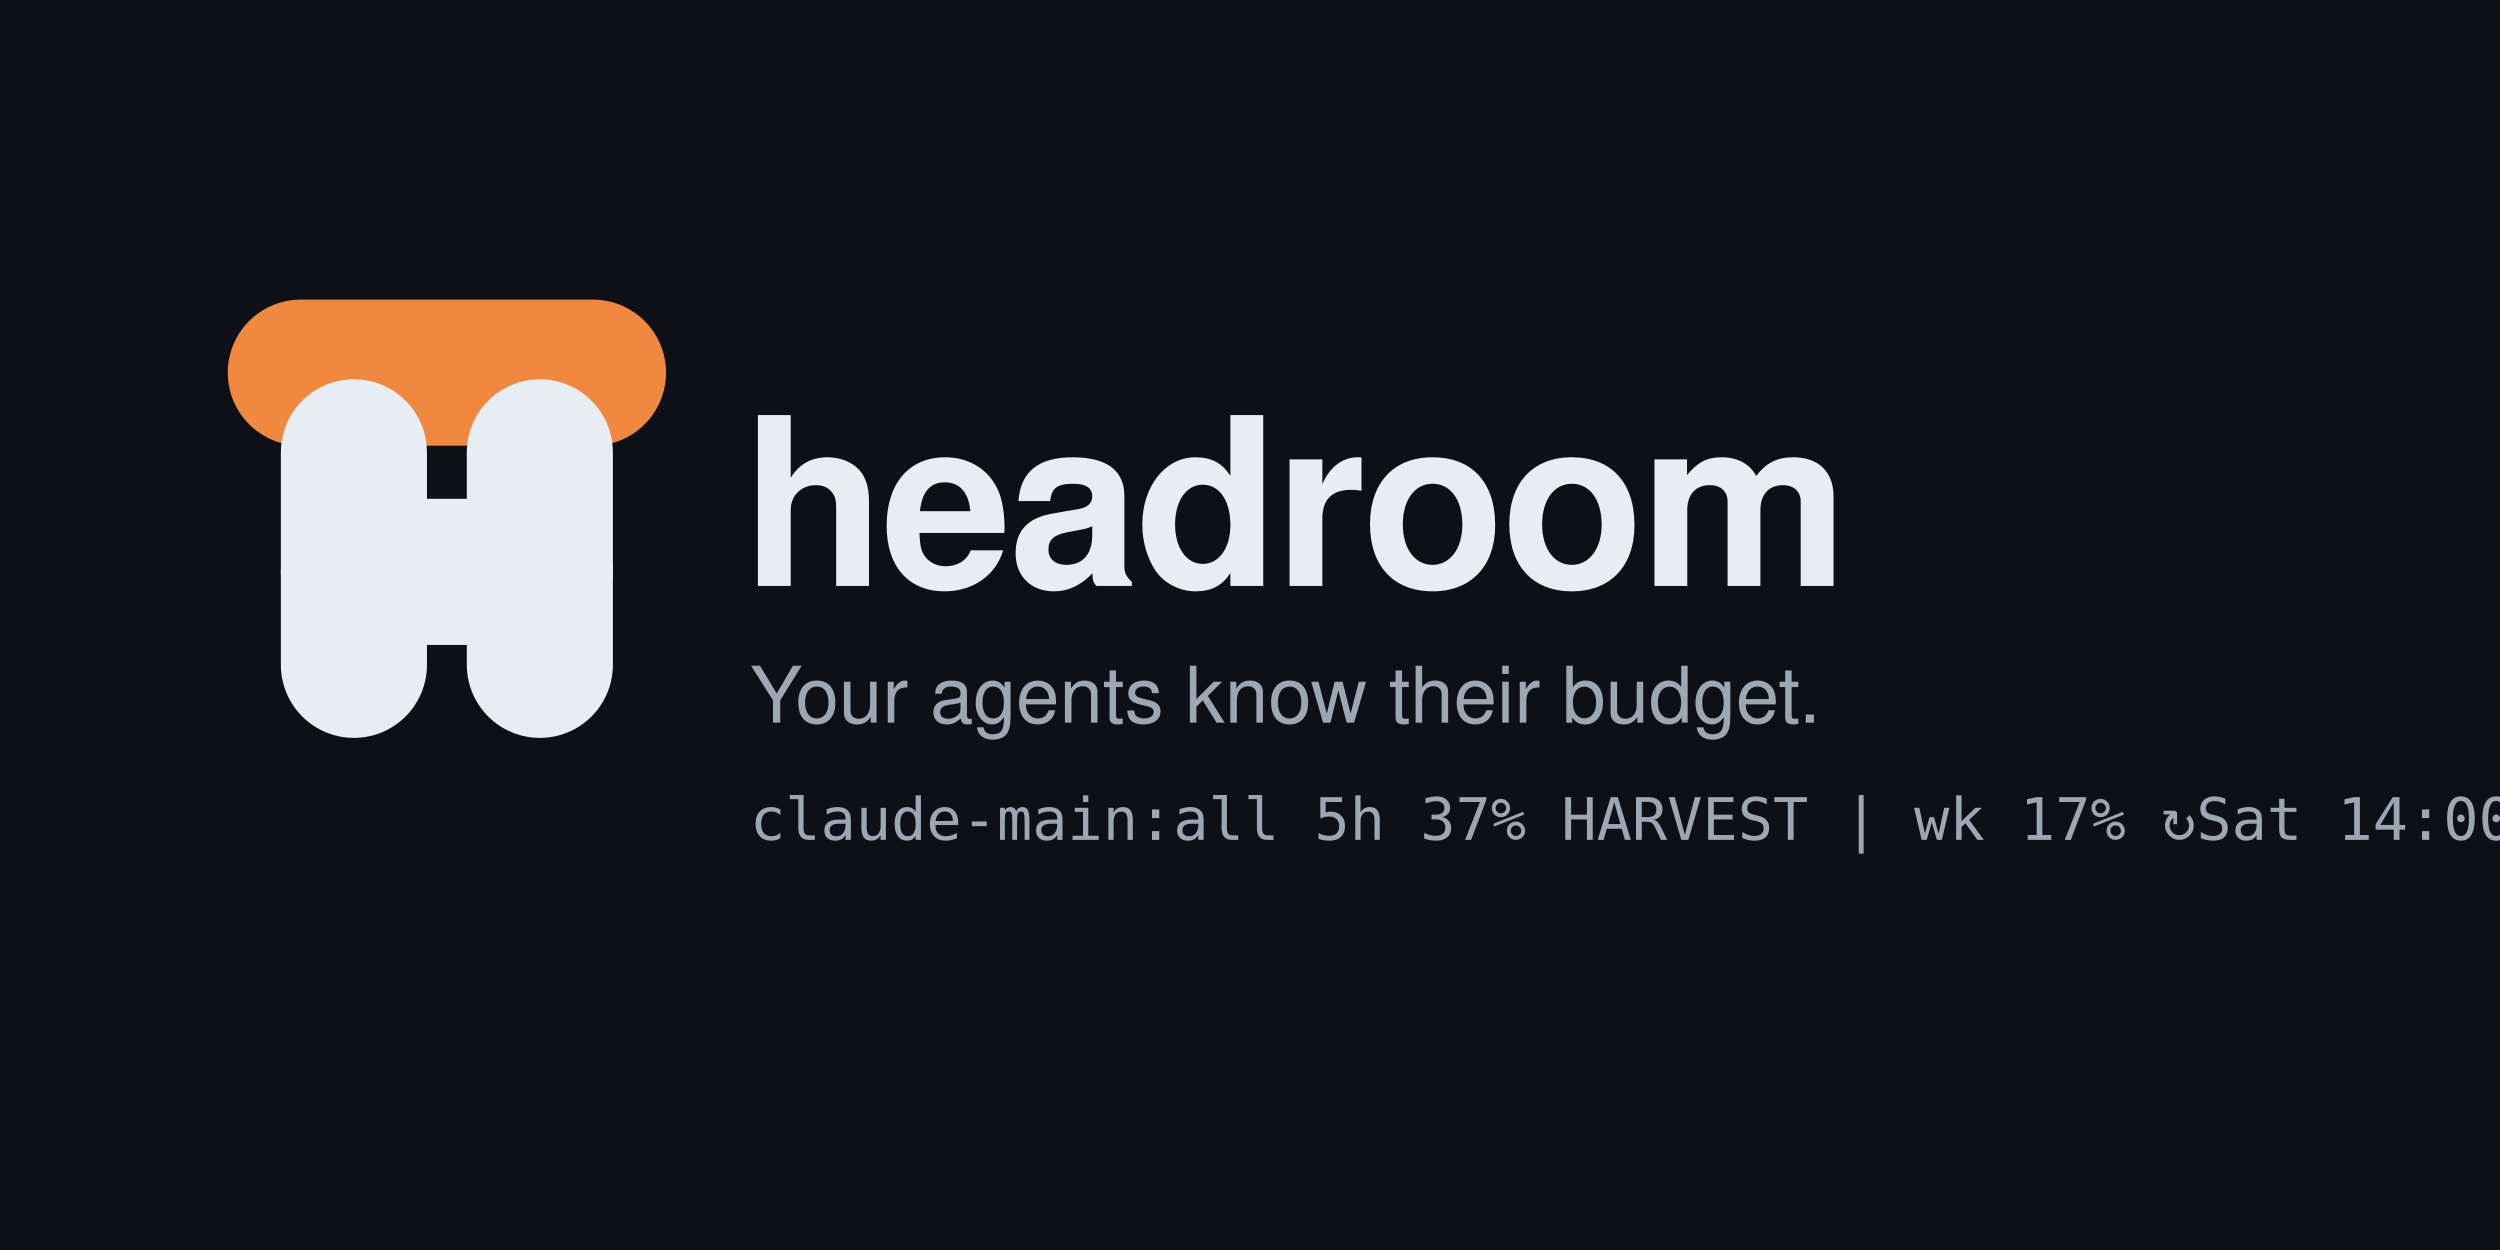
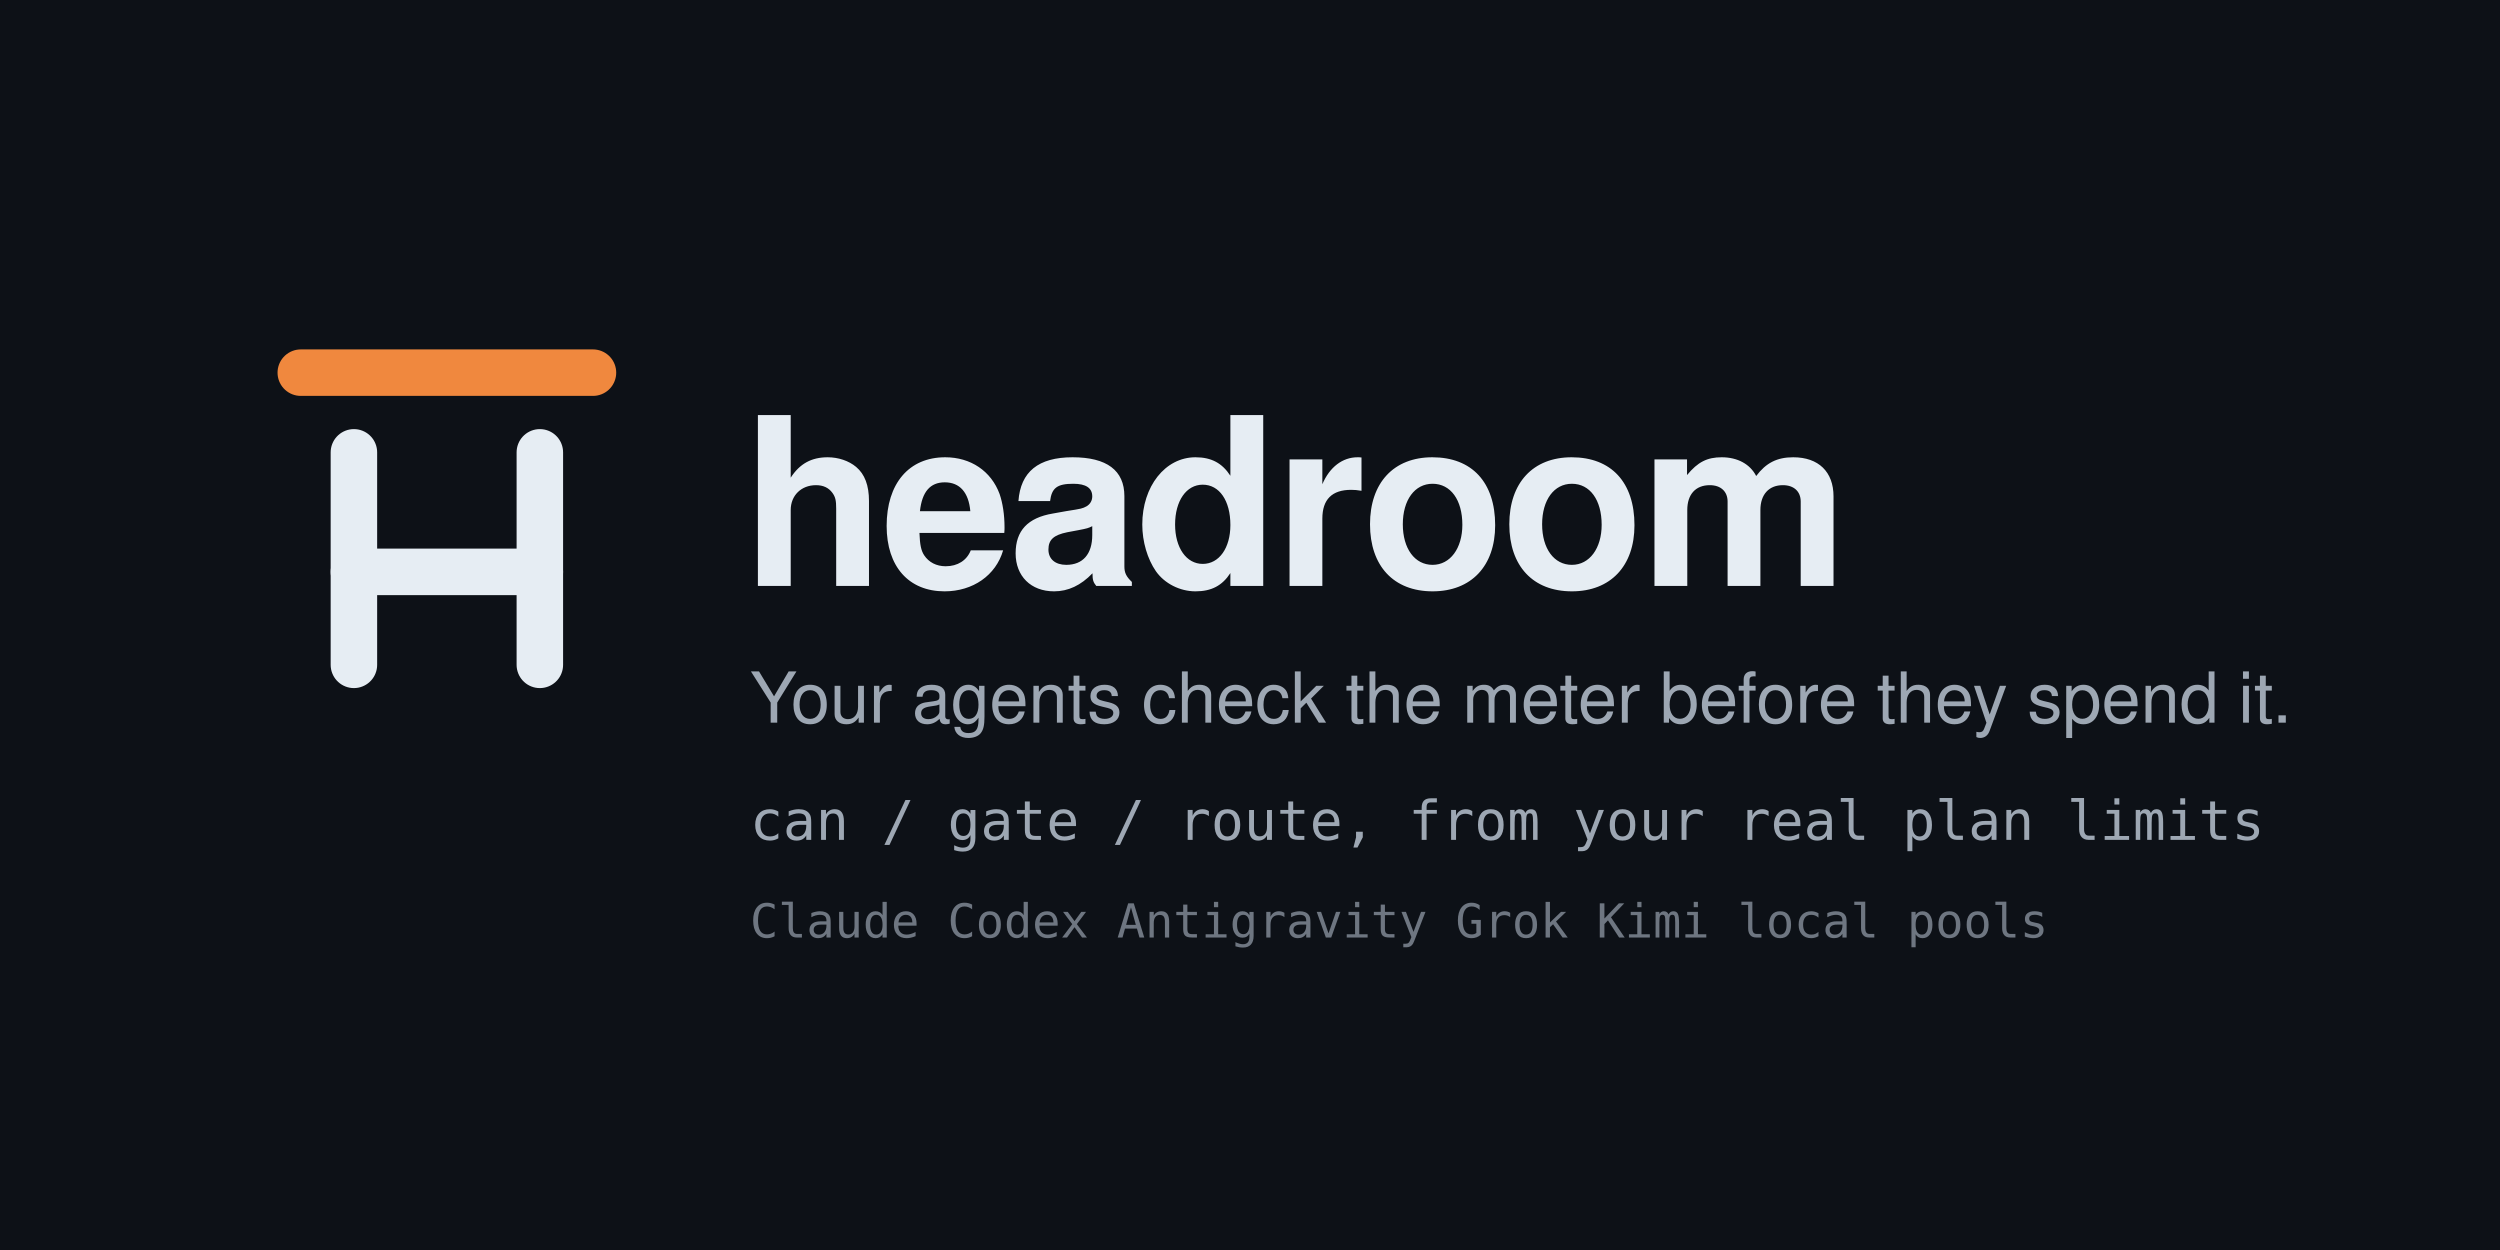
<svg xmlns="http://www.w3.org/2000/svg" viewBox="0 0 1280 640" width="1280" height="640">
  <rect width="1280" height="640" fill="#0d1117" />
-   <g stroke="#e6edf3" stroke-width="22" stroke-linecap="round" fill="none" transform="translate(120,150) scale(3.4)">
-     <line x1="10" y1="12" x2="54" y2="12" stroke="#f0883e" />
-     <line x1="18" y1="24" x2="18" y2="56" />
-     <line x1="46" y1="24" x2="46" y2="56" />
-     <line x1="18" y1="42" x2="46" y2="42" />
+   <g transform="translate(120,150) scale(3.4)">
+     <g stroke="#e6edf3" stroke-width="7" stroke-linecap="round" fill="none">
+       <line x1="10" y1="12" x2="54" y2="12" stroke="#f0883e" />
+       <line x1="18" y1="24" x2="18" y2="56" />
+       <line x1="46" y1="24" x2="46" y2="56" />
+       <line x1="18" y1="42" x2="46" y2="42" />
+     </g>
  </g>
  <text x="380" y="300" fill="#e6edf3" font-family="-apple-system,Segoe UI,Helvetica,Arial,sans-serif" font-size="120" font-weight="600" letter-spacing="-2">headroom</text>
-   <text x="384" y="370" fill="#9da7b3" font-family="-apple-system,Segoe UI,Helvetica,Arial,sans-serif" font-size="40">Your agents know their budget.</text>
-   <text x="384" y="430" fill="#9da7b3" font-family="SFMono-Regular,Menlo,Consolas,monospace" font-size="30">claude-main:all  5h 37% HARVEST | wk 17% ↻Sat 14:00</text>
+   <text x="384" y="370" fill="#9da7b3" font-family="-apple-system,Segoe UI,Helvetica,Arial,sans-serif" font-size="36">Your agents check the meter before they spend it.</text>
+   <text x="384" y="430" fill="#9da7b3" font-family="SFMono-Regular,Menlo,Consolas,monospace" font-size="28">can / gate / route, from your real plan limits</text>
+   <text x="384" y="480" fill="#6e7681" font-family="SFMono-Regular,Menlo,Consolas,monospace" font-size="24">Claude  Codex  Antigravity  Grok  Kimi  local pools</text>
</svg>
